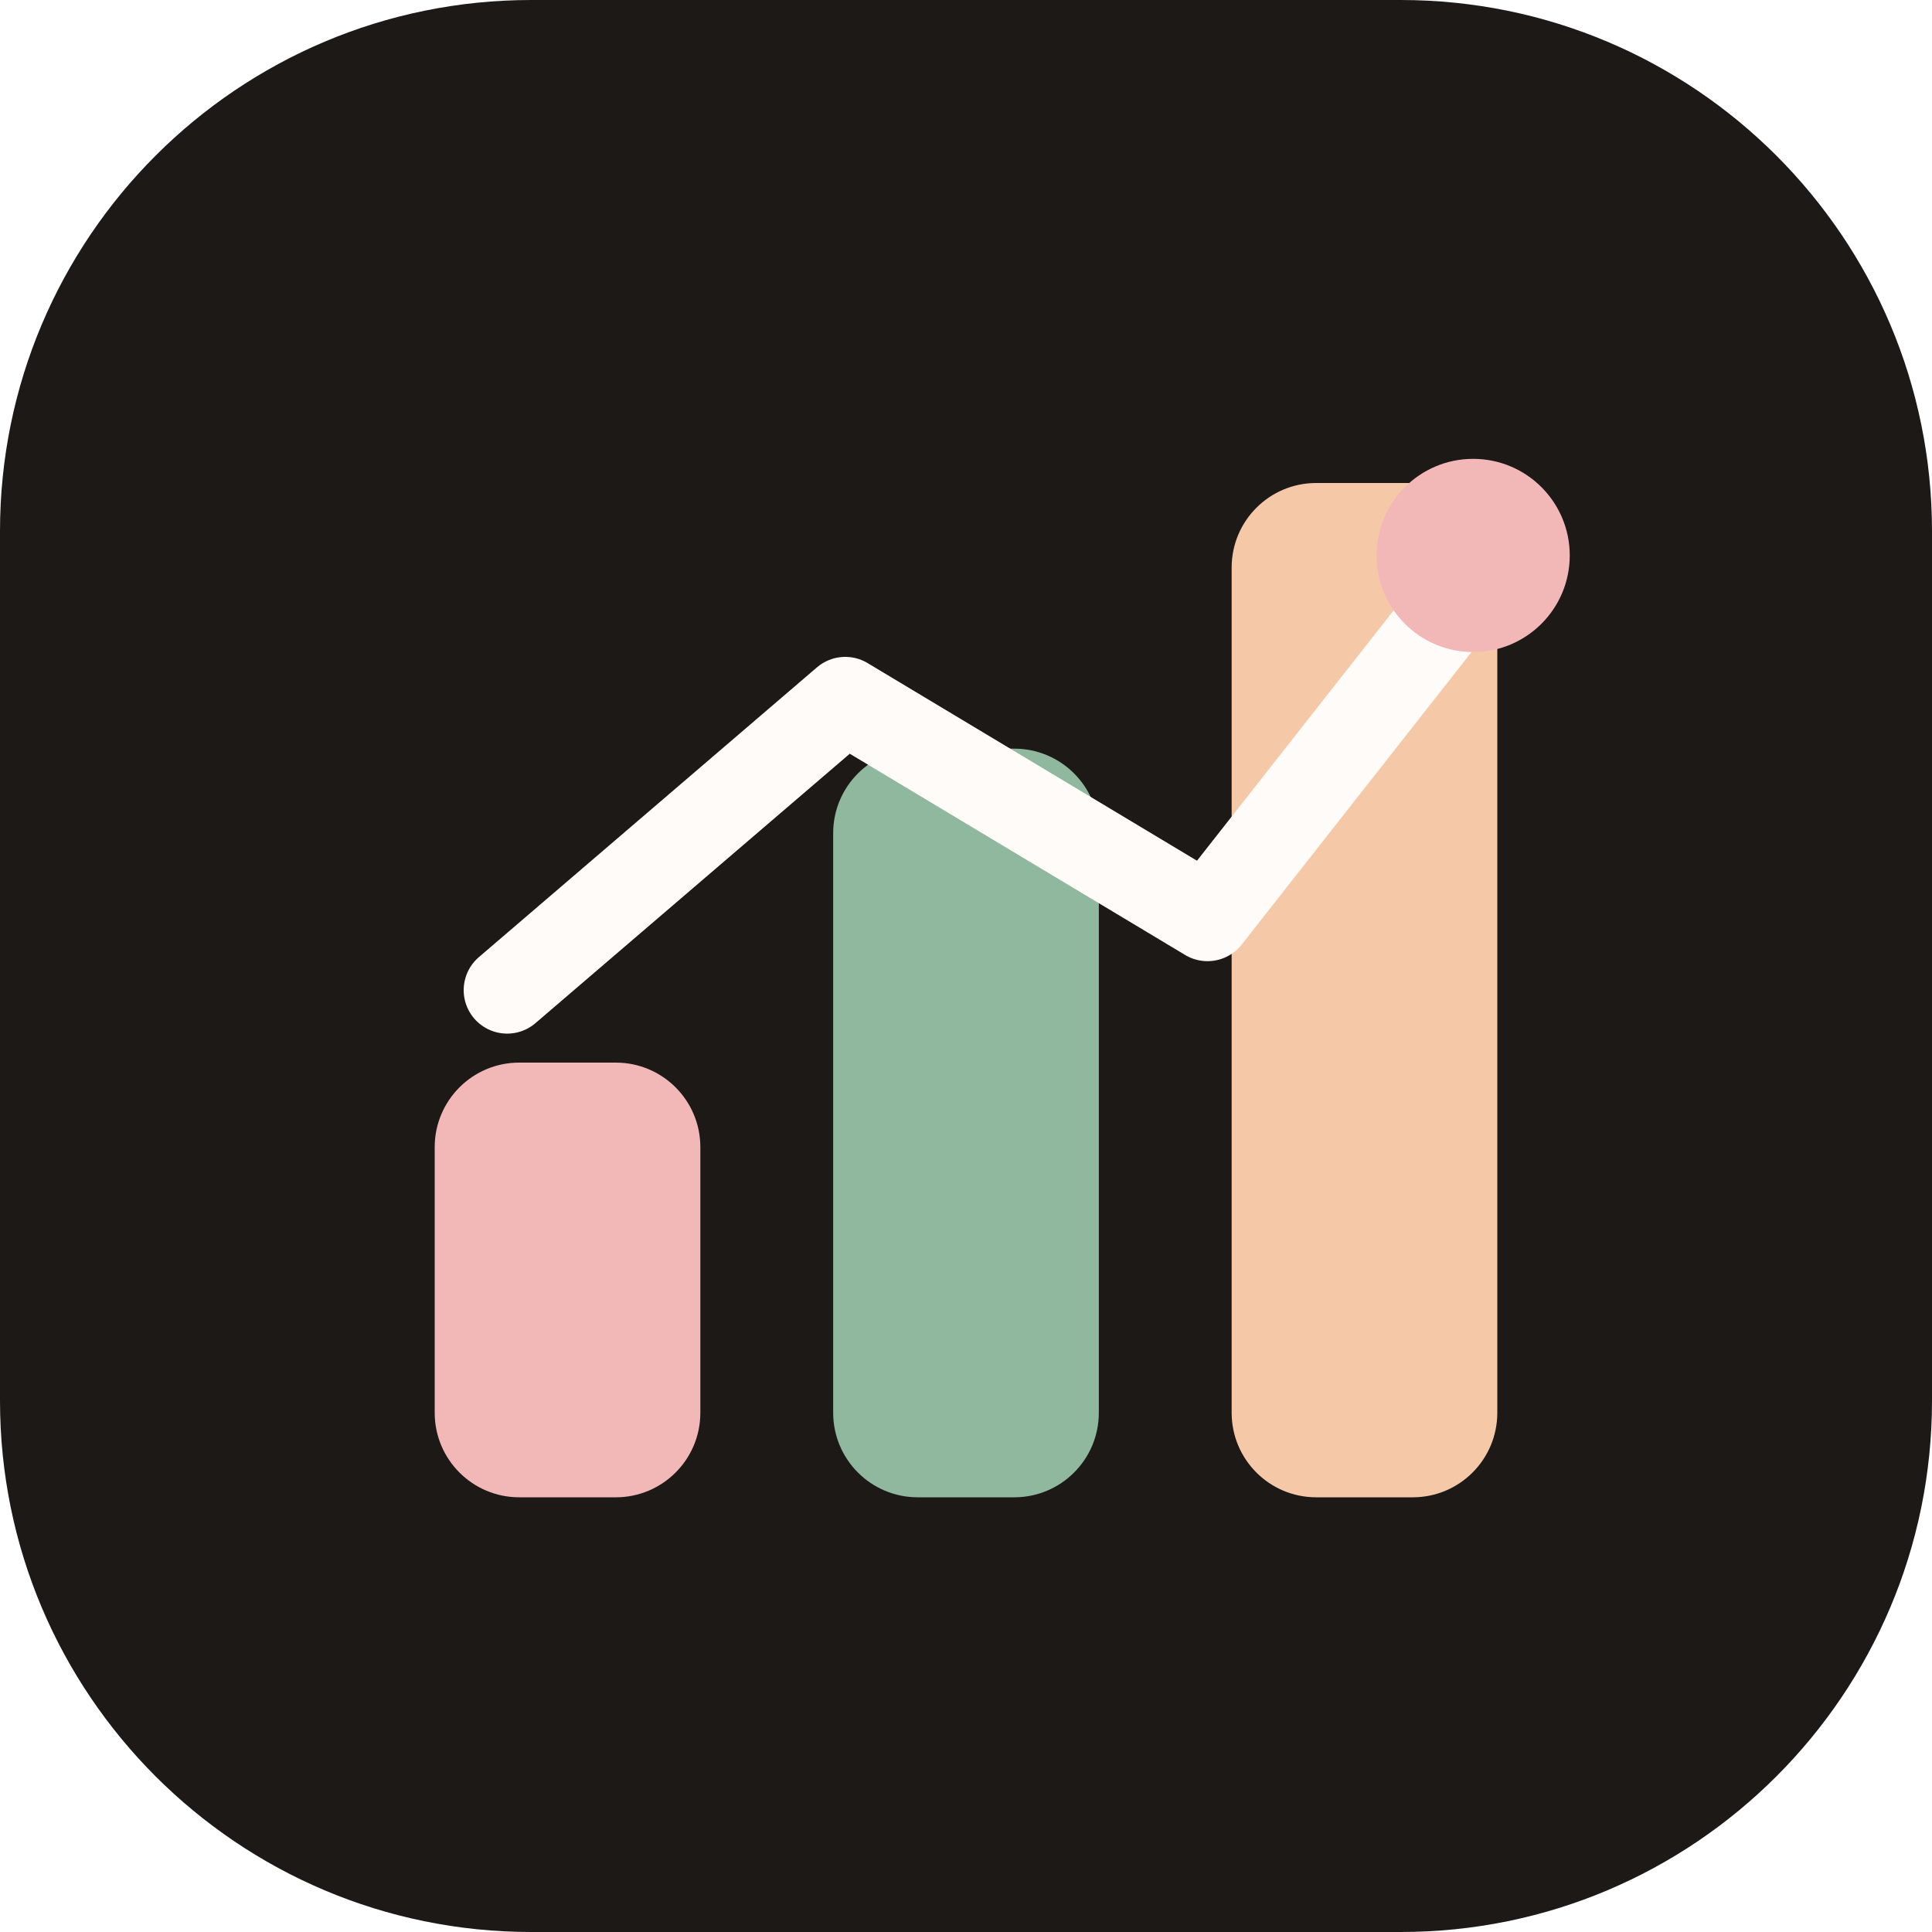
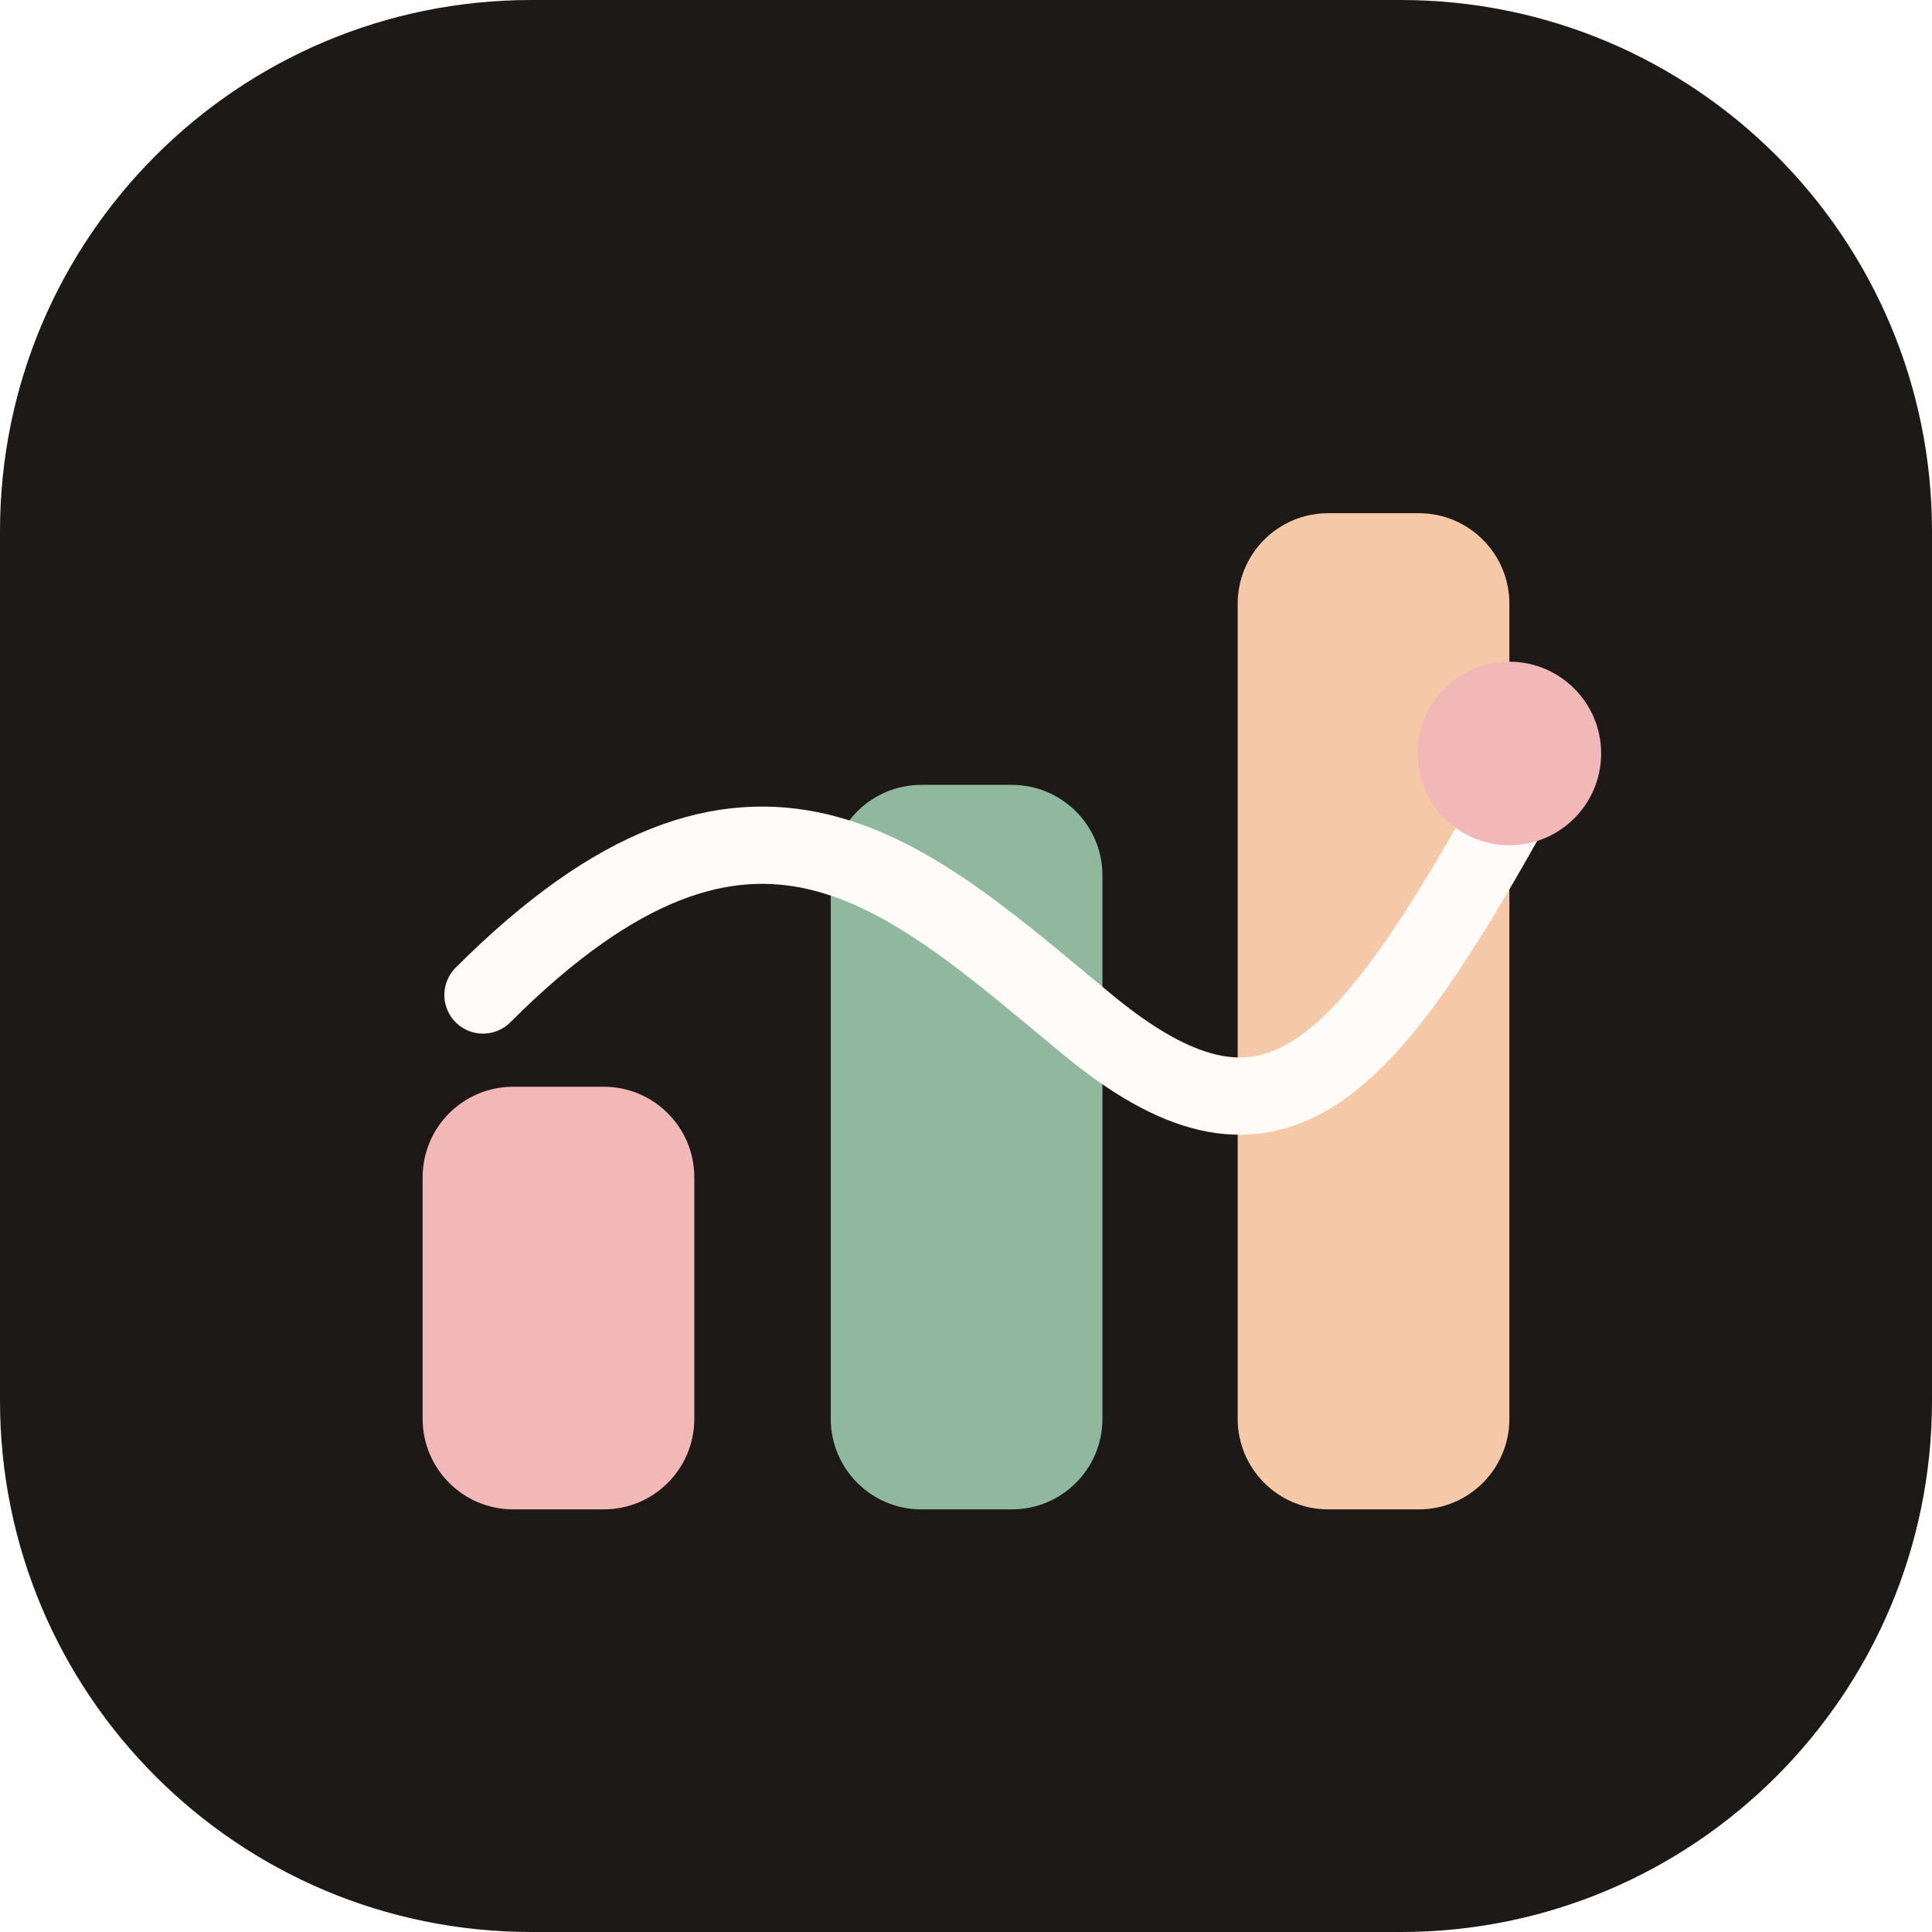
<svg xmlns="http://www.w3.org/2000/svg" viewBox="0 0 40 40" fill="none" aria-hidden="true">
  <rect width="40" height="40" rx="11" fill="#1C1917" />
-   <rect x="9" y="22" width="5.5" height="9" rx="1.75" fill="#F2B8B8" />
-   <rect x="17.25" y="15.5" width="5.5" height="15.5" rx="1.75" fill="#8FB89E" />
-   <rect x="25.5" y="10" width="5.5" height="21" rx="1.75" fill="#F5C9A8" />
-   <path d="M10.5 20.5l7-6 7.5 4.5 5.5-7" stroke="#FFFBF8" stroke-width="1.8" stroke-linecap="round" stroke-linejoin="round" />
-   <circle cx="30.5" cy="11.5" r="2" fill="#F2B8B8" />
+   <rect x="8.75" y="22.5" width="5.625" height="8.75" rx="1.875" fill="#F2B8B8" />
+   <rect x="17.2" y="16.25" width="5.625" height="15" rx="1.875" fill="#8FB89E" />
+   <rect x="25.625" y="10.625" width="5.625" height="20.625" rx="1.875" fill="#F5C9A8" />
+   <path d="M10 20.6c5.6-5.6 8.75-2.5 12.5.6s5.6 1.25 8.75-4.4" stroke="#FFFBF8" stroke-width="1.6" stroke-linecap="round" stroke-linejoin="round" />
+   <circle cx="31.25" cy="15.6" r="1.9" fill="#F2B8B8" />
</svg>
